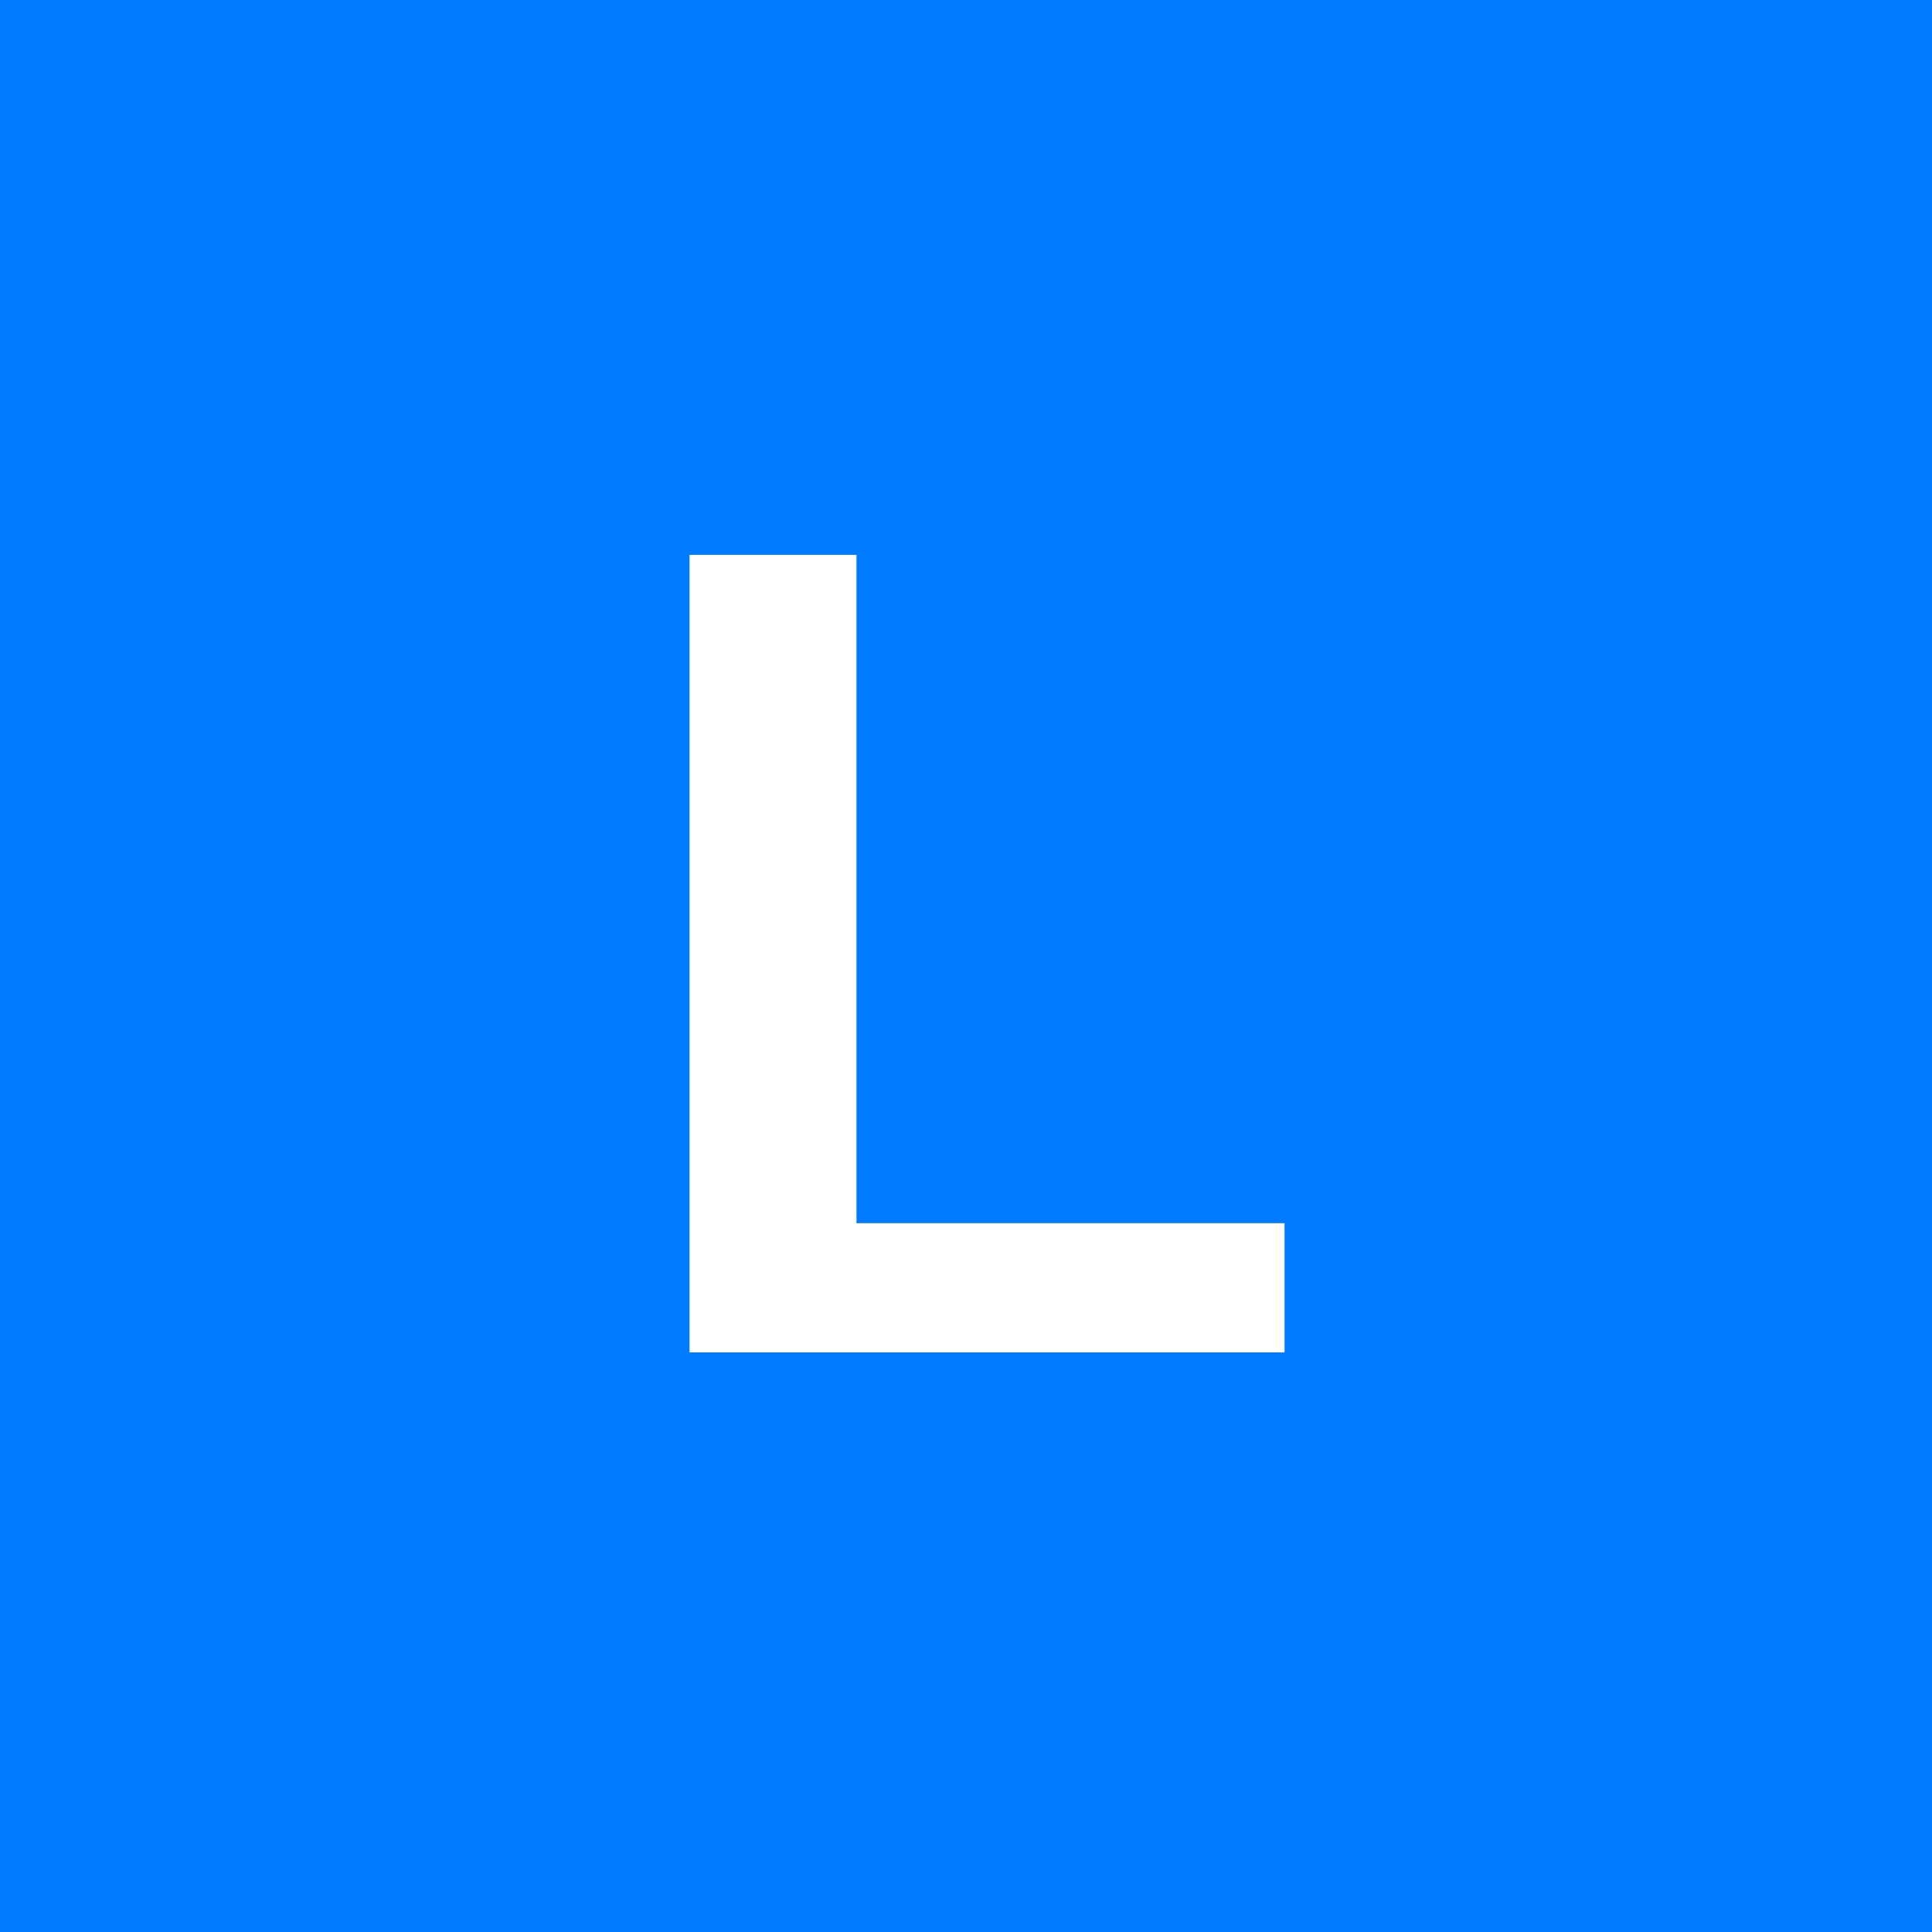
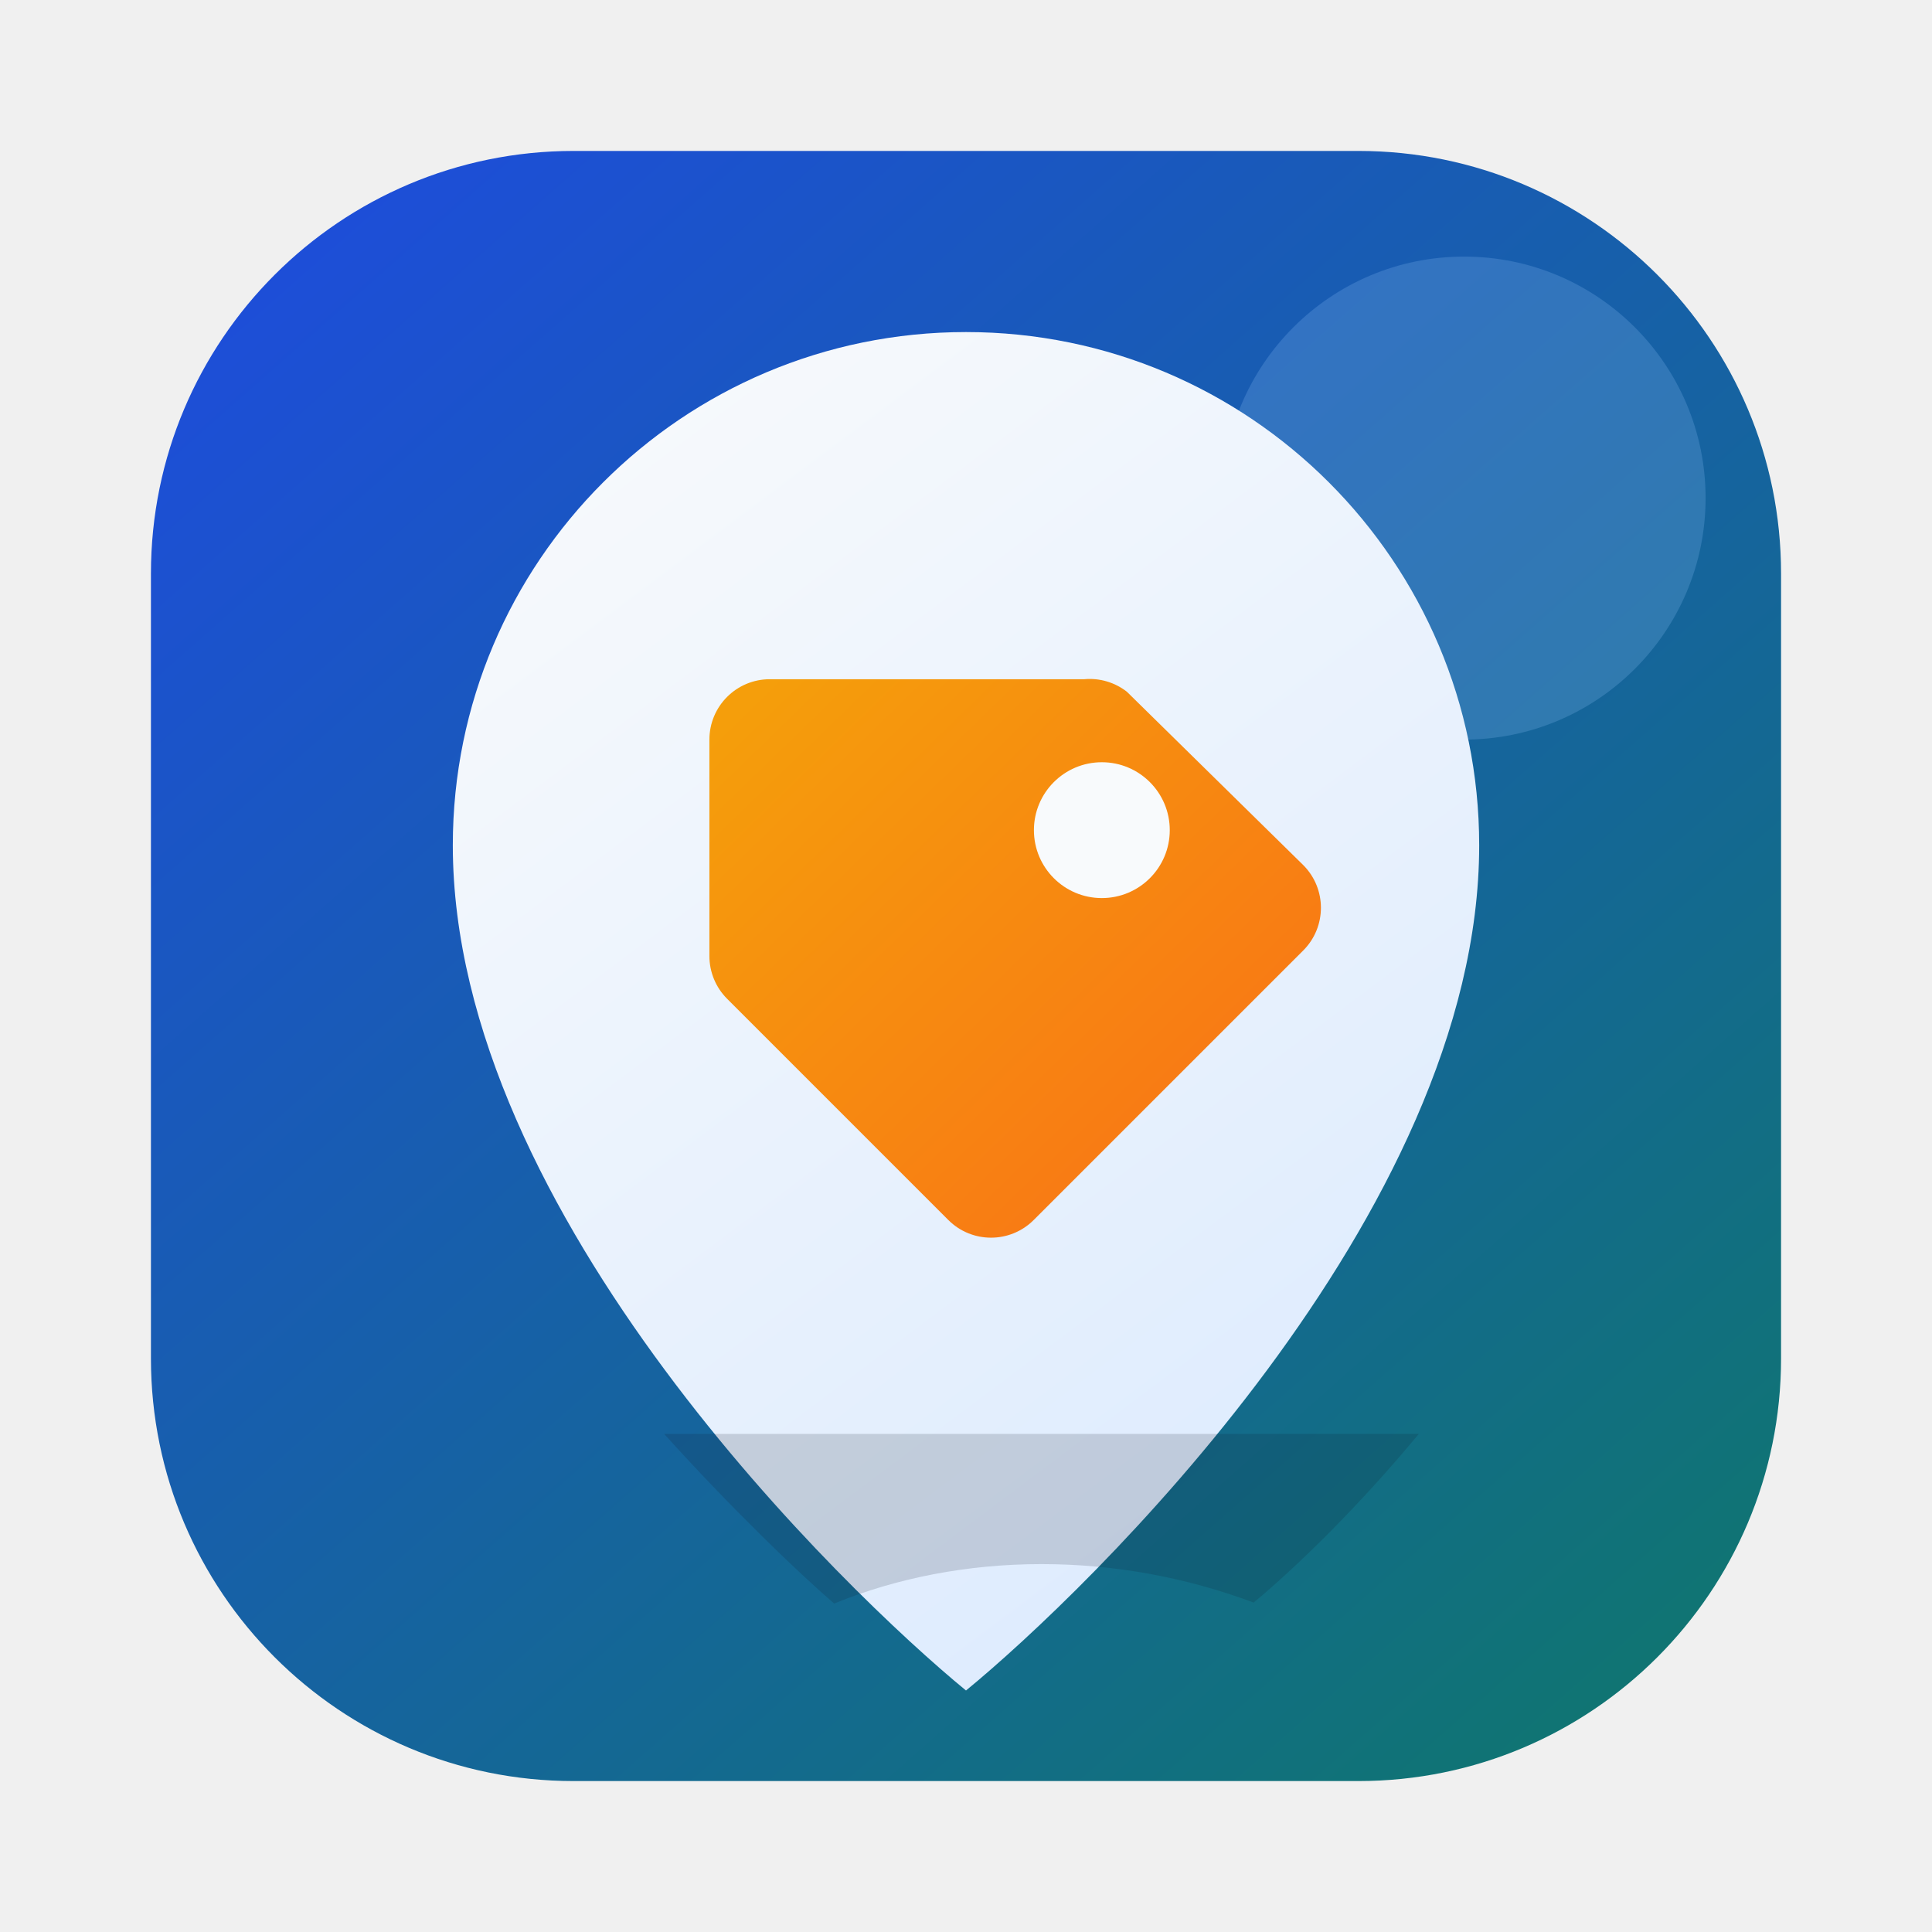
- <svg xmlns="http://www.w3.org/2000/svg" viewBox="0 0 100 100">
-   <rect width="100" height="100" fill="#007bff" />
-   <text x="50" y="70" font-size="60" font-weight="bold" text-anchor="middle" fill="white" font-family="Arial">L</text>
+ <svg xmlns="http://www.w3.org/2000/svg" viewBox="0 0 128 128" fill="none">
+   <defs>
+     <linearGradient id="bg" x1="20" y1="16" x2="110" y2="118" gradientUnits="userSpaceOnUse">
+       <stop stop-color="#1D4ED8" />
+       <stop offset="1" stop-color="#0F766E" />
+     </linearGradient>
+     <linearGradient id="pin" x1="34" y1="26" x2="94" y2="106" gradientUnits="userSpaceOnUse">
+       <stop stop-color="#F8FAFC" />
+       <stop offset="1" stop-color="#DBEAFE" />
+     </linearGradient>
+     <linearGradient id="tag" x1="50" y1="46" x2="83" y2="80" gradientUnits="userSpaceOnUse">
+       <stop stop-color="#F59E0B" />
+       <stop offset="1" stop-color="#F97316" />
+     </linearGradient>
+   </defs>
+   <rect x="10" y="10" width="108" height="108" rx="28" fill="url(#bg)" />
+   <circle cx="97" cy="33" r="16" fill="#93C5FD" fill-opacity=".22" />
+   <path d="M64 22C45.222 22 30 37.222 30 56c0 24.486 26.116 49.537 34 56 7.884-6.463 34-31.514 34-56 0-18.778-15.222-34-34-34Z" fill="url(#pin)" />
+   <path d="M51 45a4 4 0 0 0-4 4v14.343a4 4 0 0 0 1.172 2.828l14.657 14.657a4 4 0 0 0 5.656 0l17.858-17.857a4 4 0 0 0 0-5.657L74.657 45.828A4 4 0 0 0 71.828 45H51Z" fill="url(#tag)" />
+   <circle cx="73" cy="55" r="4.5" fill="#F8FAFC" />
+   <path d="M44 95c4.517 4.999 8.802 9.105 11.265 11.24 4.11-1.69 8.84-2.615 13.735-2.615 4.826 0 9.593.88 14.057 2.55C85.94 103.78 90.044 99.775 94 95H44Z" fill="#0F172A" fill-opacity=".16" />
</svg>
